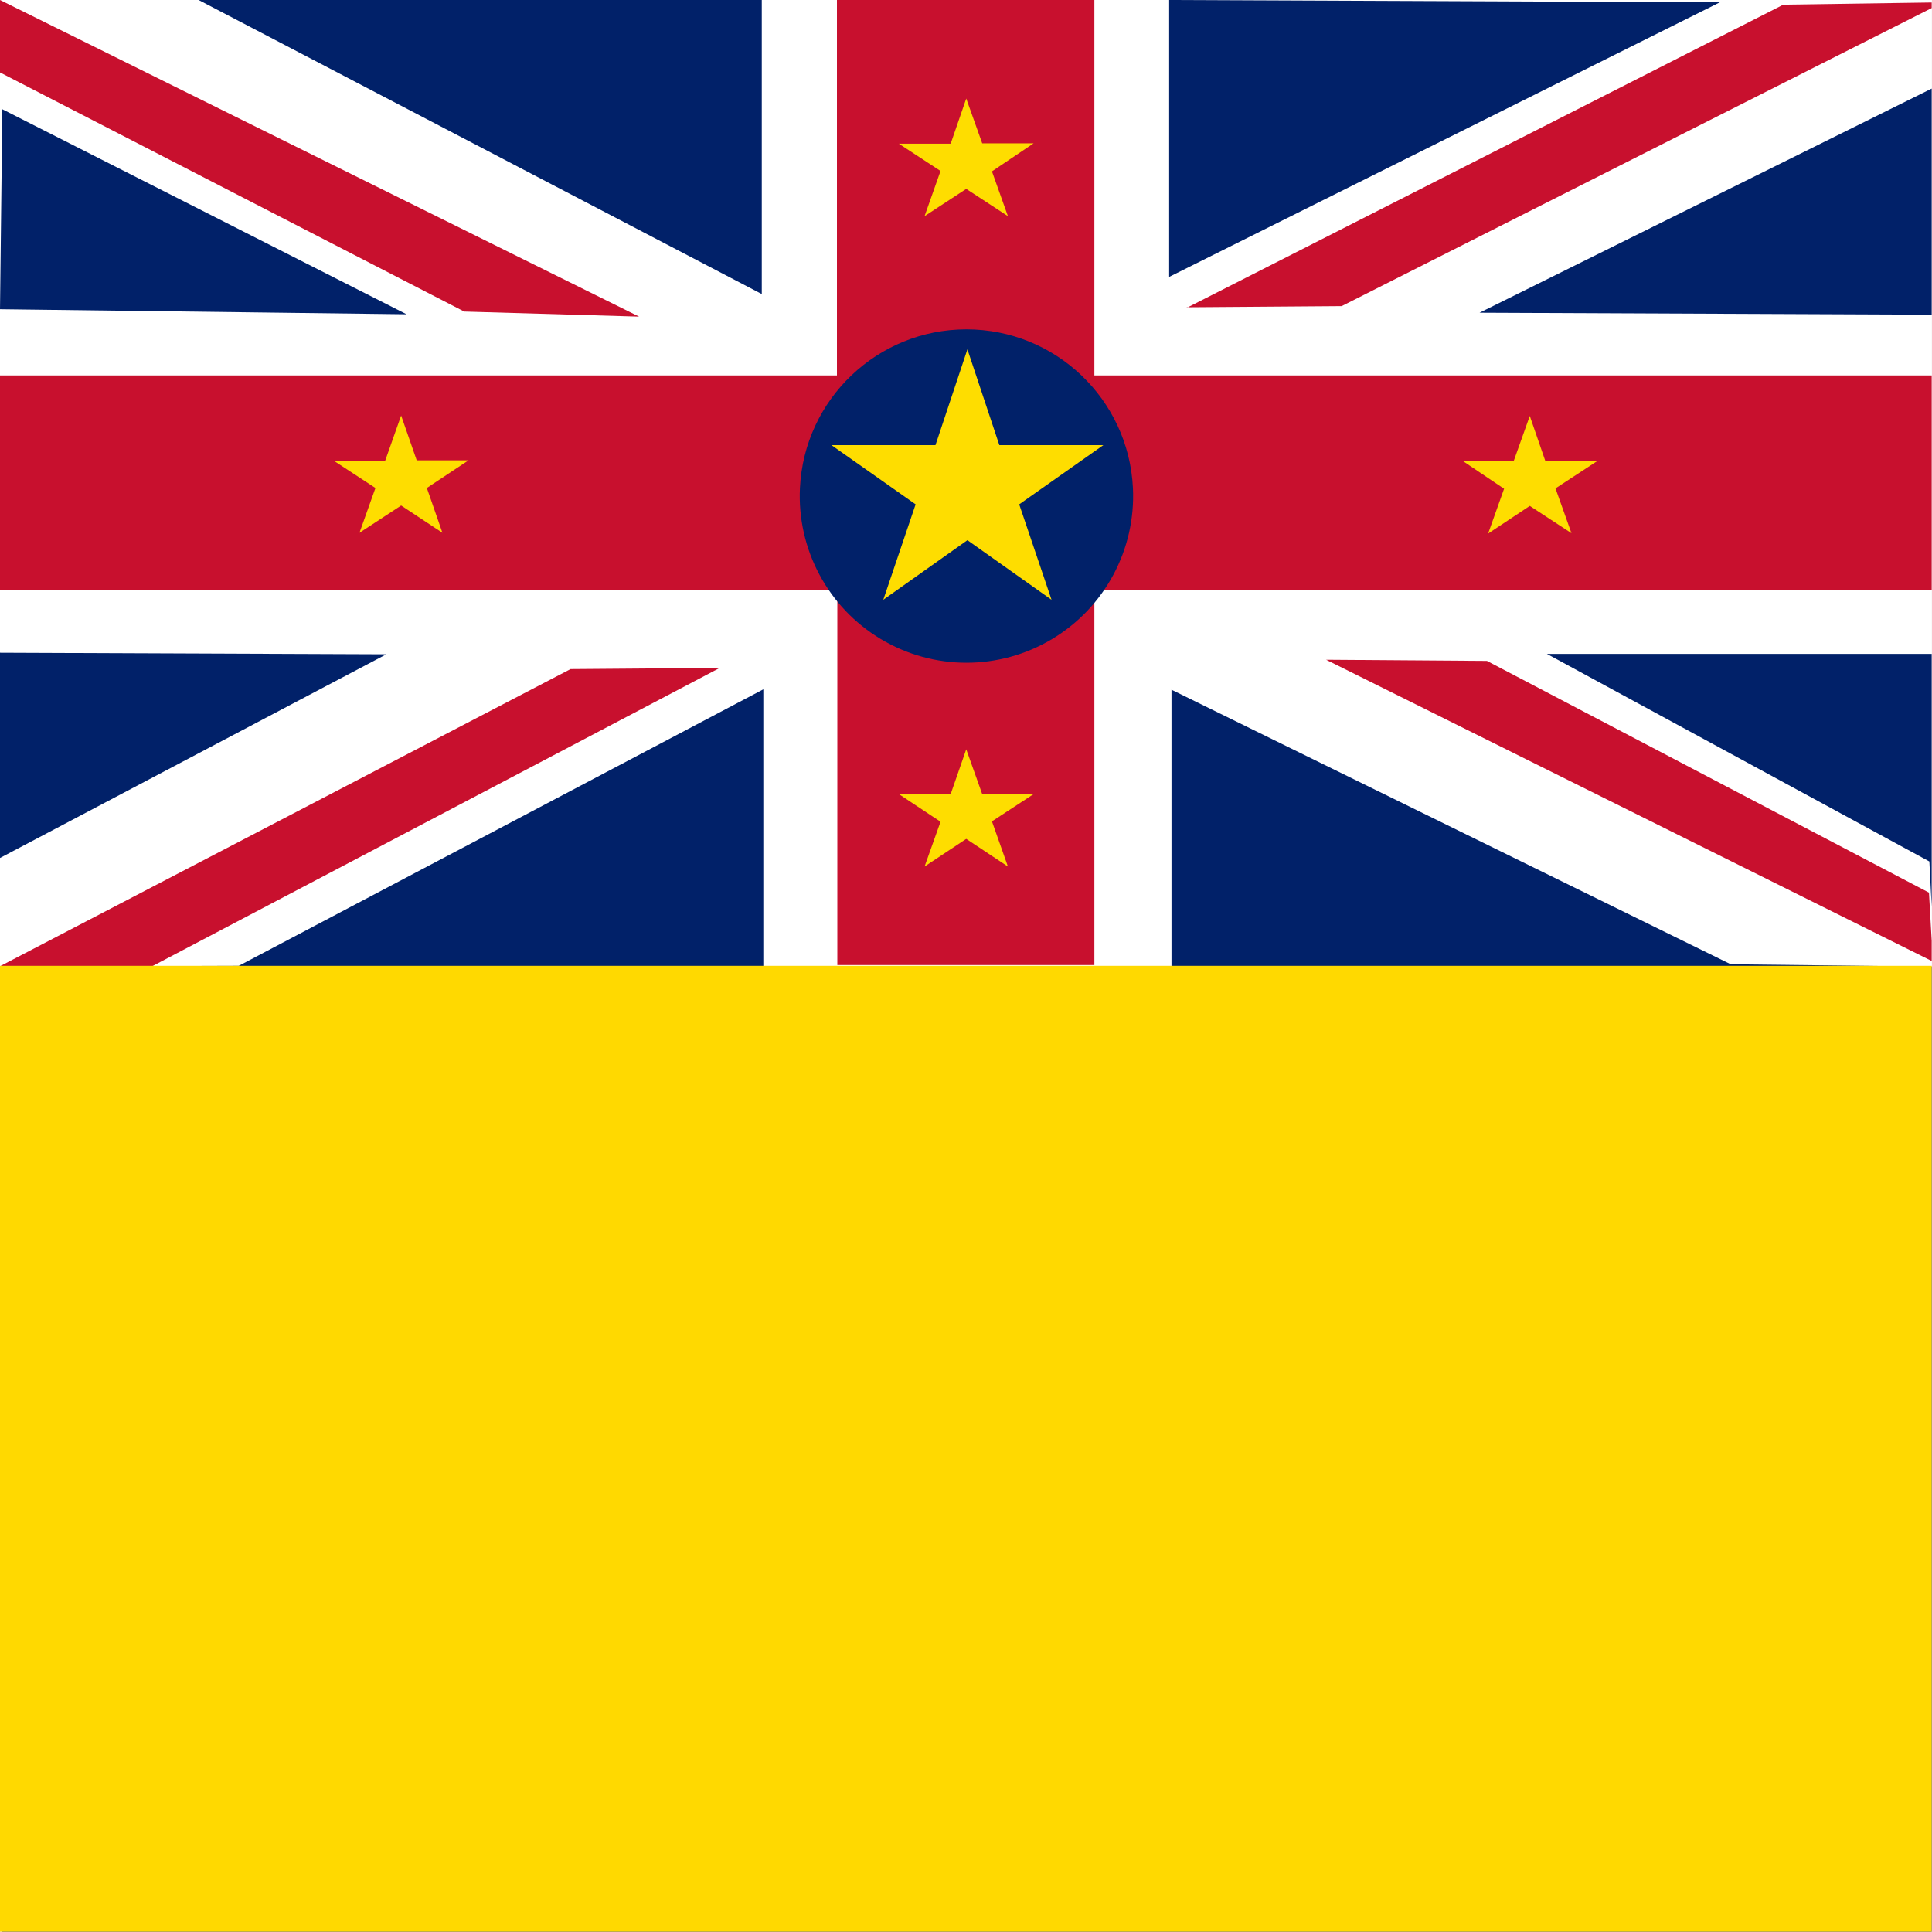
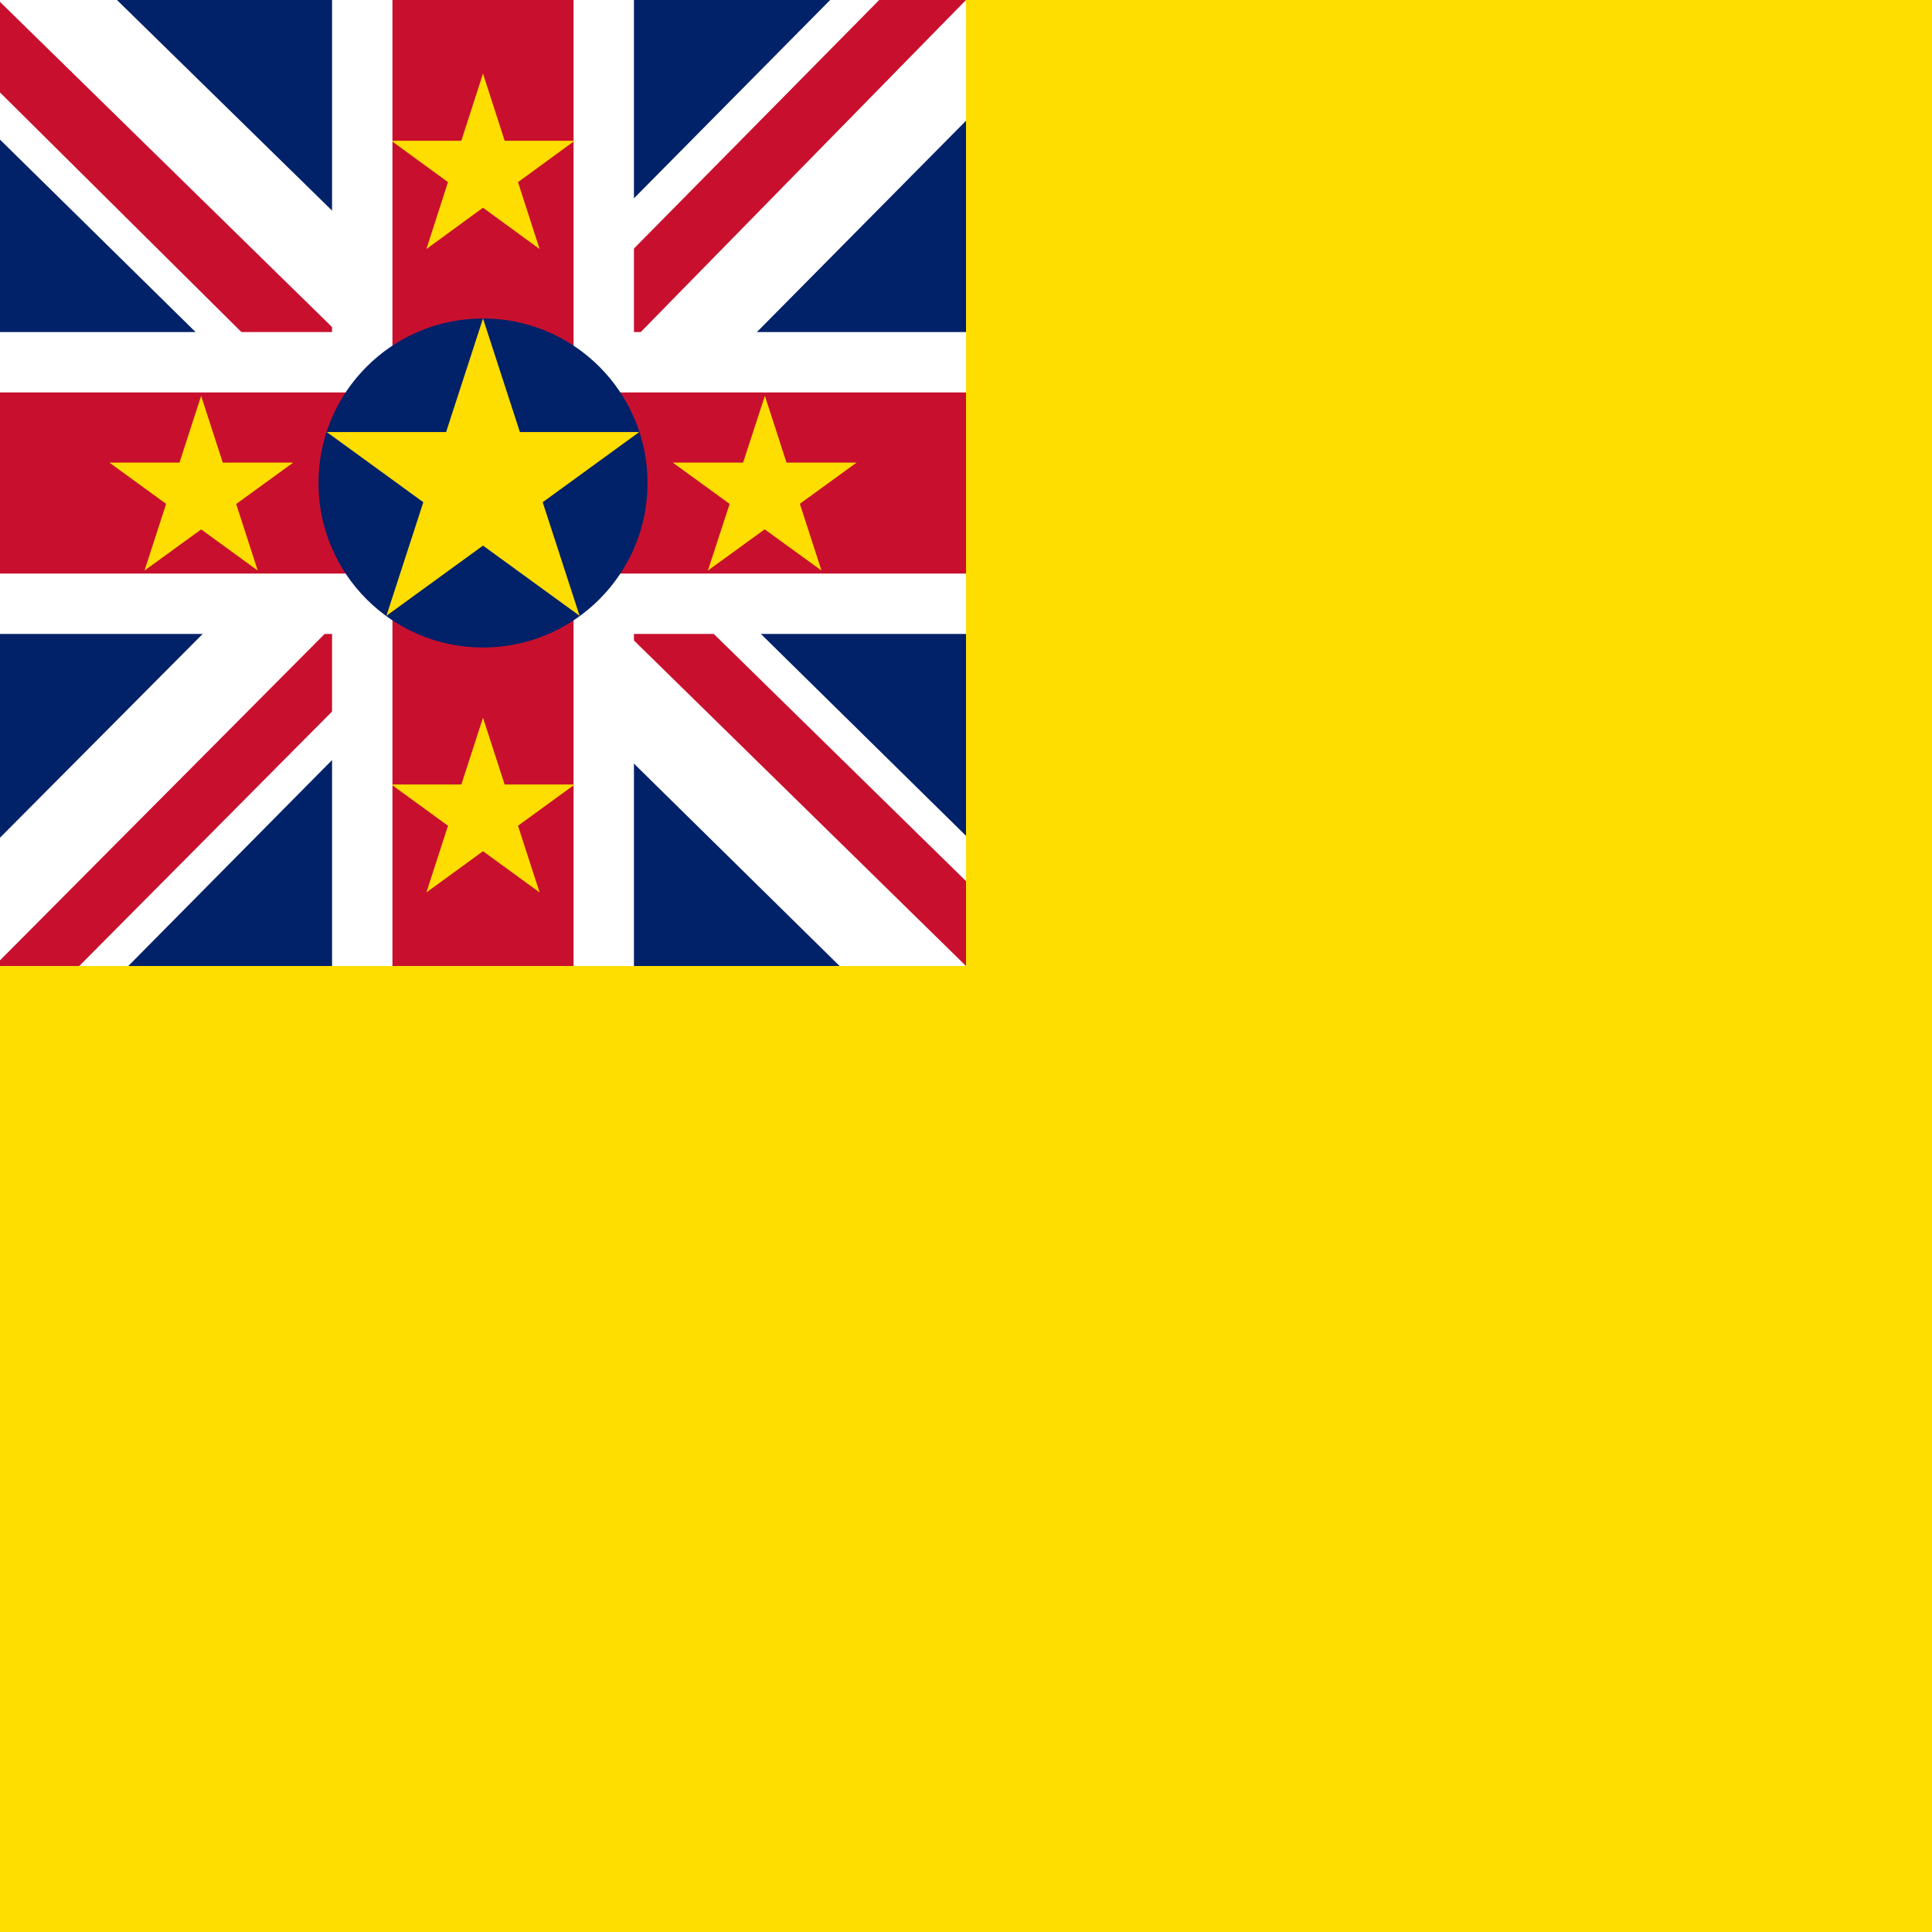
<svg xmlns="http://www.w3.org/2000/svg" id="flag-icons-nu" viewBox="0 0 512 512">
-   <defs>
-     <clipPath id="nu-a">
-       <path fill-opacity=".7" d="M0 0h496v496H0z" />
-     </clipPath>
-   </defs>
-   <g clip-path="url(#nu-a)" transform="scale(1.0321)">
-     <path fill="#fff" fill-rule="evenodd" d="M0 0h499.6v248.1H0z" />
-     <path fill="#c8102e" d="M0 0v18.6L119.2 80l44.9 1.3L0 0z" />
-     <path fill="#012169" d="m51 0 144.6 75.5V0H51z" />
-     <path fill="#c8102e" d="M214.9 0v96.4H0v55h215v96.4h66v-96.4h215v-55H281V0h-66z" />
-     <path fill="#012169" d="M300.2 0v71.1L441.6.6 300.2 0z" />
-     <path fill="#c8102e" d="m304.7 78.9 39.8-.3L498.9.6l-41 .6L304.8 79z" />
-     <path fill="#012169" d="M0 167.5v52.8L99.2 168 0 167.6z" />
-     <path fill="#c8102e" d="m381.9 169.7-41.4-.3 155.8 77.5-1-17.7-113.5-59.5zM38.7 248.3l146.1-76.8-38.3.3L0 248.1" />
-     <path fill="#012169" d="m497.9 21.8-118 58.5 116.4.5v87.1h-99.1l98.2 53.3 1.4 27-52.4-.6-143.6-70.5v71.2H196V177L61.3 248l-60.9.2V496H992V.4L499 0M.6 28 0 79.4l104.4 1.3L.5 28z" />
-     <g fill="#ffd900" fill-rule="evenodd" stroke-width="1pt">
-       <path d="M496 0h496.1v496h-496z" />
-       <path d="M0 248h523.5v248H0z" />
-     </g>
-     <g fill-rule="evenodd">
-       <path fill="#012169" d="M290.9 125.3a42.8 42.8 0 1 1-85.5 0 42.8 42.8 0 0 1 85.5 0z" />
-       <path fill="#fedd00" d="m226.8 154 8.3-24.5-21.6-15.2h26.7l8.2-24.6 8.2 24.6h26.7l-21.6 15.2L270 154l-21.6-15.3zm155.3-17 4.1-11.5-10.7-7.2h13.2l4.1-11.5 4 11.6h13.3l-10.7 7 4.1 11.5-10.7-7zm-144.7 85.5 4.1-11.5-10.7-7.1h13.3l4-11.5 4.1 11.5h13.2l-10.7 7 4.1 11.6-10.7-7.1zm0-167 4.1-11.6-10.7-7h13.3l4-11.6 4.1 11.5h13.2L254.7 44l4.1 11.5-10.7-7zM92.3 136.8l4.1-11.5-10.7-7h13.2l4.1-11.6 4 11.5h13.3l-10.7 7.1 4 11.5-10.6-7z" />
-     </g>
-   </g>
+   <path fill="#fedd00" d="M0 0h512v512H0z" />
+   <path fill="#012169" d="M0 0h256v256H0z" />
+   <path fill="#fff" d="M256 0v32l-95 96 95 93.5V256h-33.5L127 162l-93 94H0v-34l93-93.5L0 37V0h31l96 94 93-94z" />
+   <path fill="#c8102e" d="m92 162 5.5 17L21 256H0v-1.5zm62-6 27 4 75 73.5V256zM256 0l-96 98-2-22 75-76zM0 .5 96.5 95 67 91 0 24.5z" />
+   <path fill="#fff" d="M88 0v256h80V0zM0 88v80h256V88z" />
+   <path fill="#c8102e" d="M0 104v48h256v-48zM104 0v256h48V0z" />
+   <circle cx="128" cy="128" r="43.6" fill="#012169" />
+   <path fill="#fedd00" d="m128 84.4 25.6 78.8-67-48.7h82.8l-67 48.7m-49.1-58.3 15 46.3L29 122.6h48.7l-39.4 28.6m164.4-46.3 15 46.3-39.4-28.6H227l-39.4 28.6m-59.6 39 15 46.3-39.3-28.6h48.6L113 236.5m15-217L143 66l-39.3-28.7h48.6L113 66" />
</svg>
